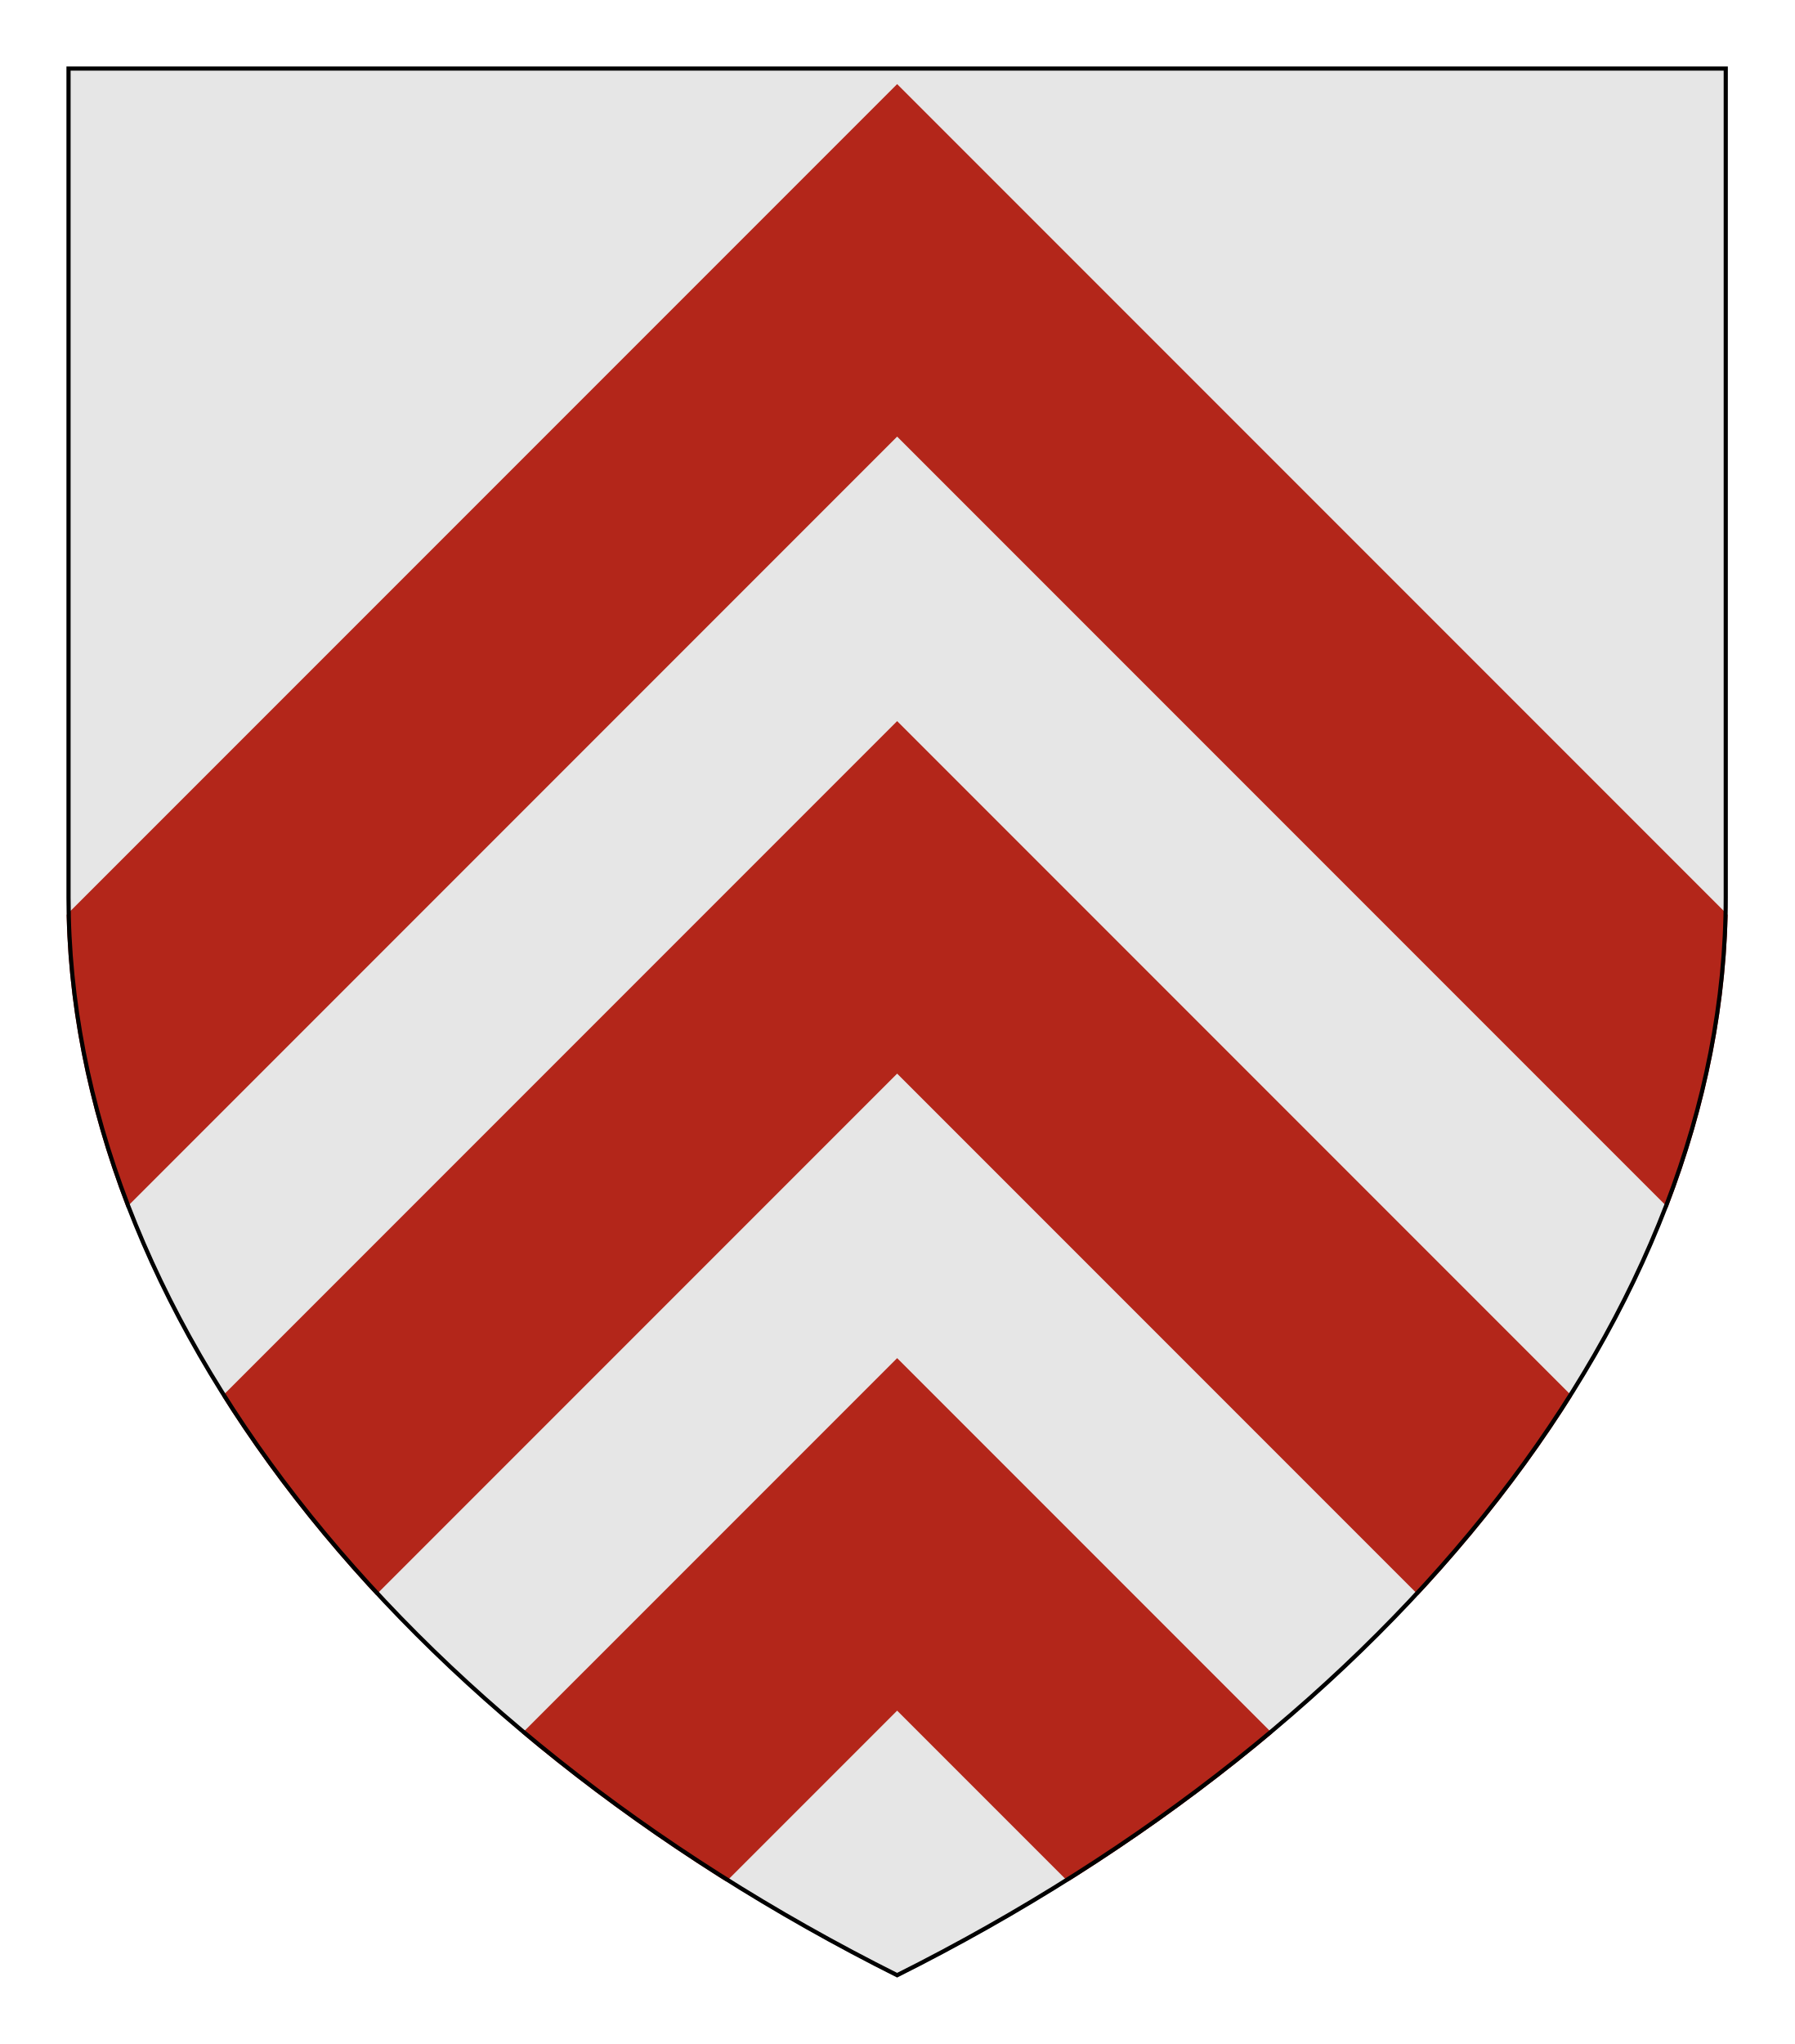
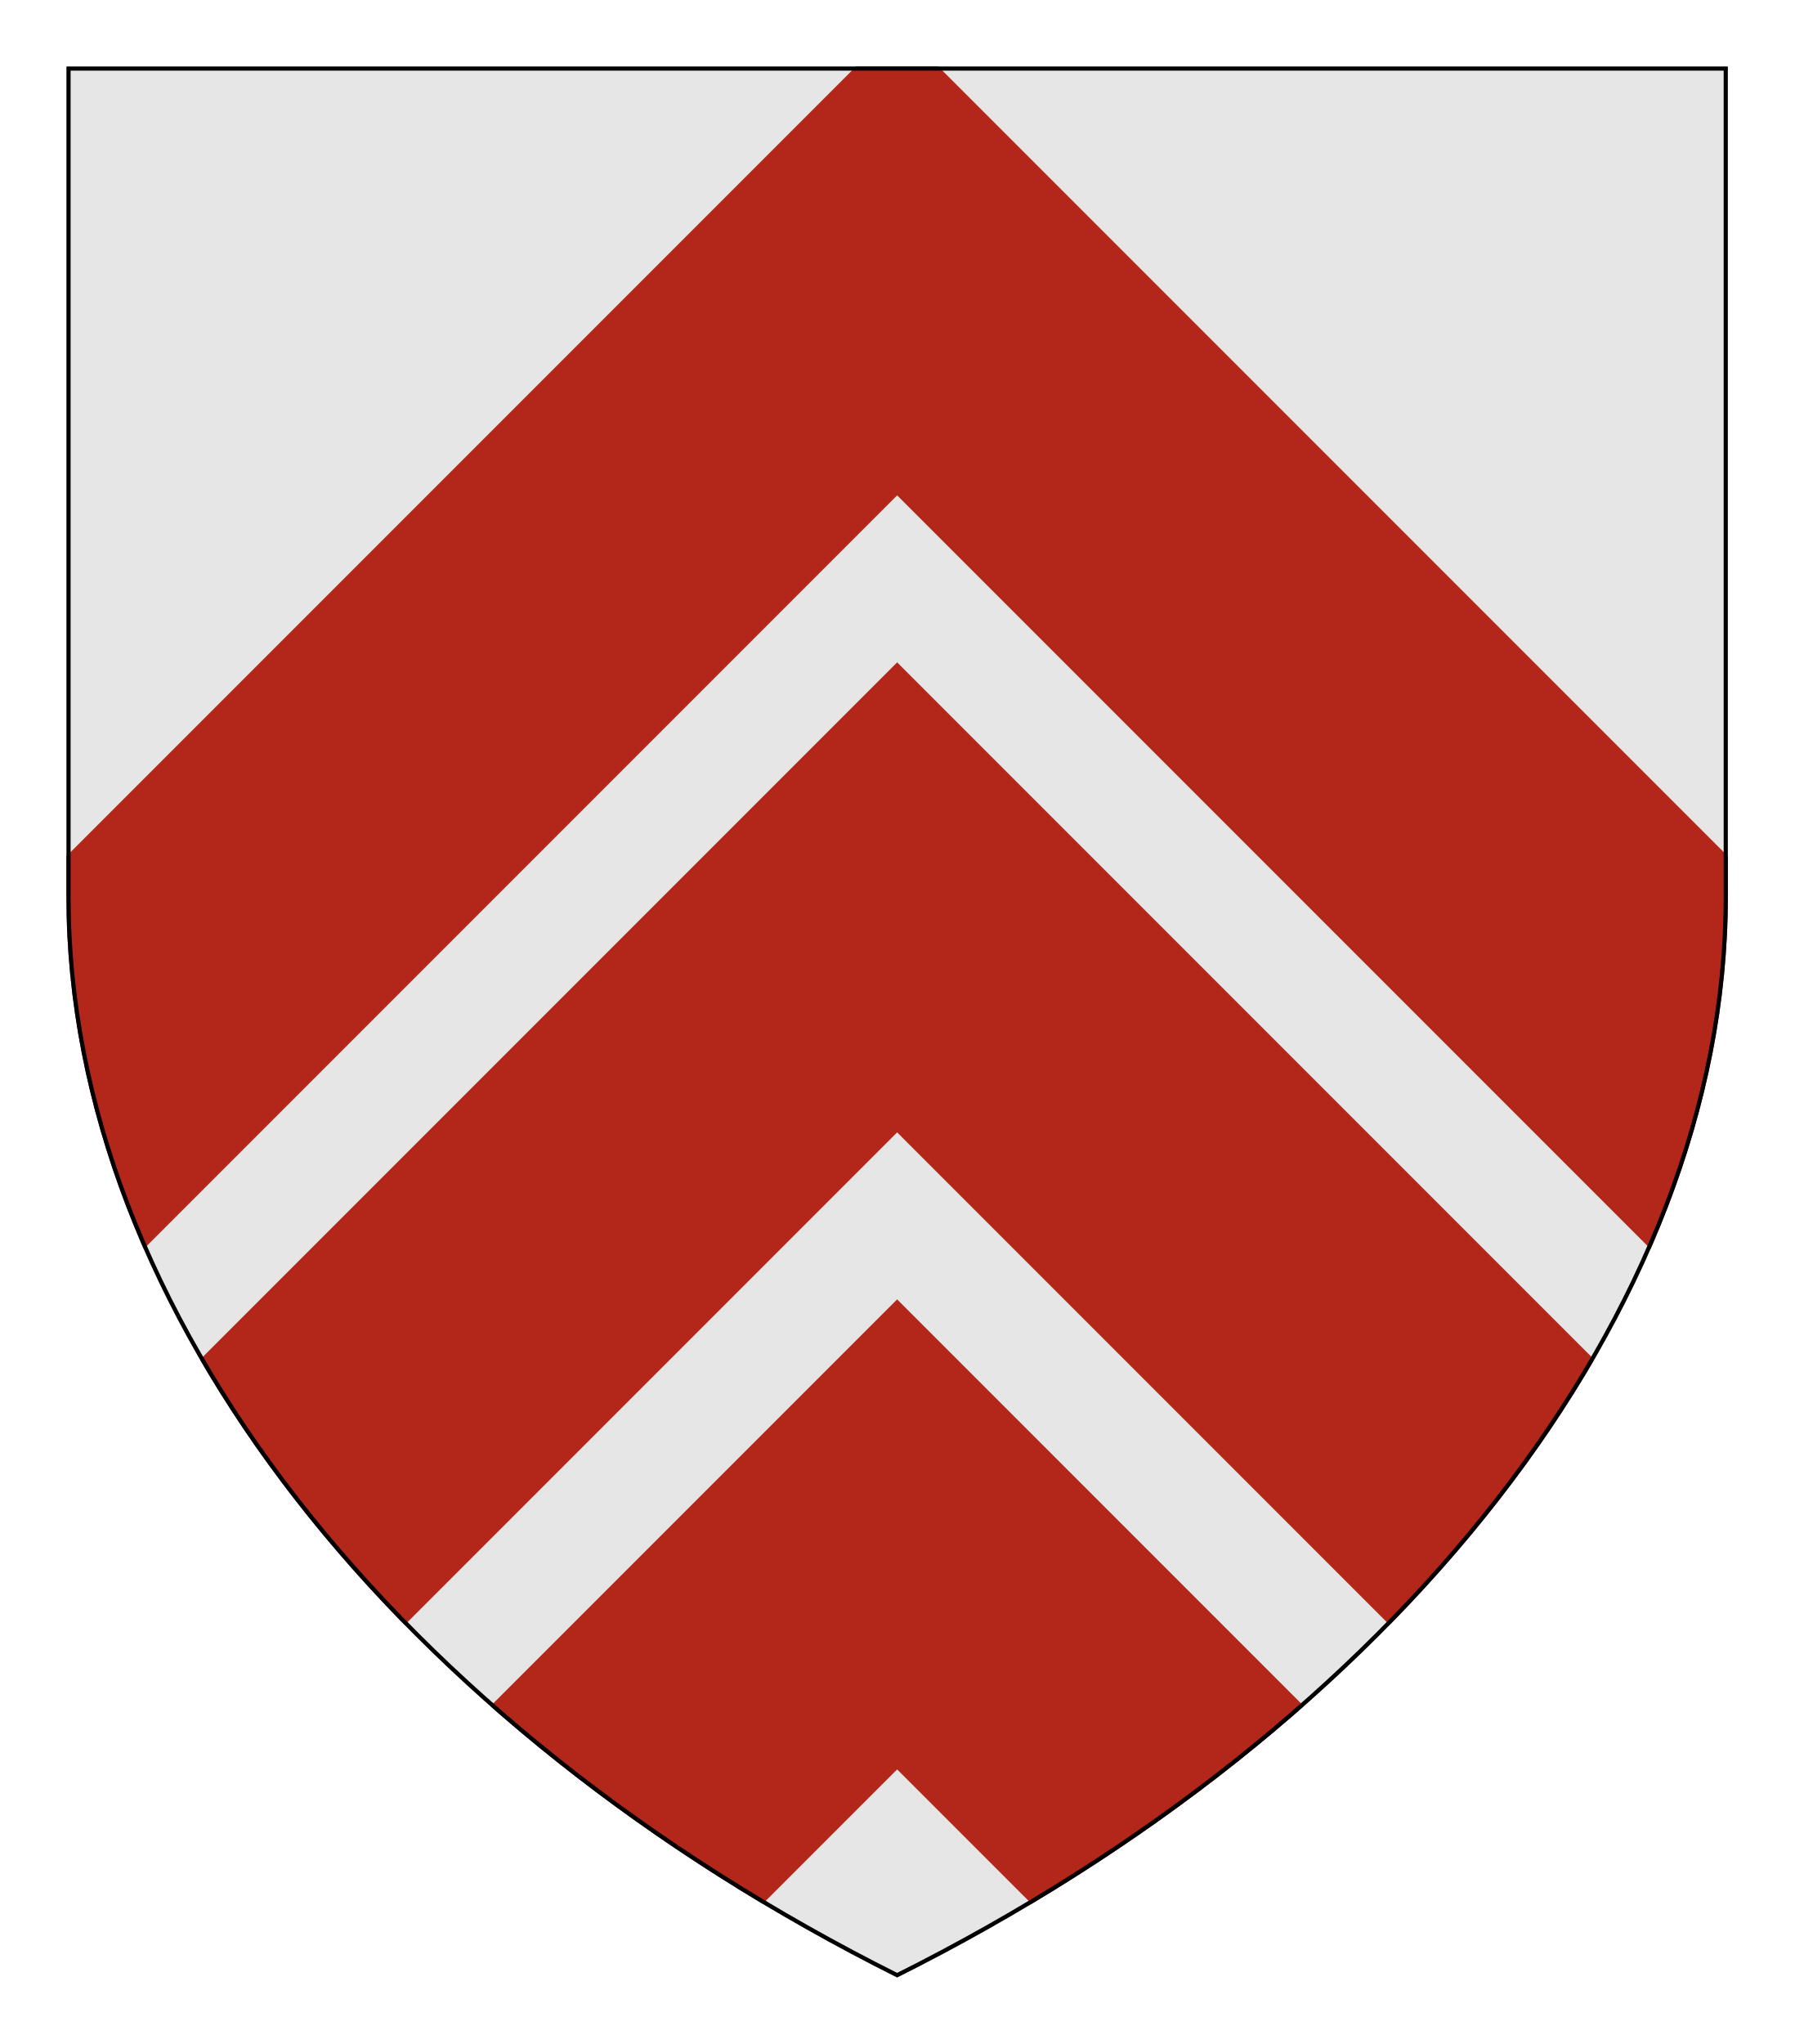
<svg xmlns="http://www.w3.org/2000/svg" height="246.0" width="216.0">
  <defs>
    <clipPath id="contour">
      <path d="M 0.0,0.0 L 200.0,0.0 L 200.0,100.0 C 200.0,150.0 160.0,200.0 100.0,230.0 C 40.0,200.0 0.0,150.0 0.0,100.0 L 0.0,0.0 Z" />
    </clipPath>
    <radialGradient id="lighting">
      <stop offset="25%" stop-color="white" stop-opacity="35%" />
      <stop offset="100%" stop-color="white" stop-opacity="0%" />
    </radialGradient>
  </defs>
  <g transform="translate(8.0,8.0)">
-     <path clip-path="url(#contour)" comment="FieldBackground" d="M 0.0,0.0 L 200.0,0.0 L 200.0,100.0 C 200.0,150.0 160.0,200.0 100.0,230.0 C 40.0,200.0 0.0,150.0 0.0,100.0 L 0.0,0.0 Z" style="fill: rgb(230, 230, 230); stroke-width: 1px; stroke: none;" />
-     <path clip-path="url(#contour)" comment="clipped Chevron FieldBackground" d="M 100.0,2.12 L 0.023,102.097 C 0.287,113.939 2.78,125.766 7.235,137.311 L 100.0,44.547 L 192.765,137.311 C 197.22,125.766 199.713,113.939 199.977,102.097 L 100.0,2.12 Z" style="fill: rgb(179, 38, 26); stroke-width: 1px; stroke: none;" />
-     <path clip-path="url(#contour)" comment="clipped Chevron FieldBackground" d="M 100.0,78.787 L 18.744,160.043 C 23.954,168.308 30.162,176.316 37.257,183.956 L 100.0,121.213 L 162.743,183.956 C 169.838,176.316 176.046,168.308 181.256,160.043 L 100.0,78.787 Z" style="fill: rgb(179, 38, 26); stroke-width: 1px; stroke: none;" />
-     <path clip-path="url(#contour)" comment="clipped Chevron FieldBackground" d="M 100.0,155.453 L 54.838,200.615 C 62.406,206.958 70.63,212.93 79.428,218.452 L 100.0,197.88 L 120.572,218.452 C 129.37,212.93 137.594,206.958 145.162,200.615 L 100.0,155.453 Z" style="fill: rgb(179, 38, 26); stroke-width: 1px; stroke: none;" />
-     <path clip-path="url(#contour)" comment="outer shield shape border" d="M 0.0,0.0 L 200.0,0.0 L 200.0,100.0 C 200.0,150.0 160.0,200.0 100.0,230.0 C 40.0,200.0 0.0,150.0 0.0,100.0 L 0.0,0.0 Z" style="fill: none; stroke-width: 1px; stroke: rgb(0, 0, 0);" />
+     <path clip-path="url(#contour)" comment="FieldBackground" d="M 0.0,0.0 L 0.0,100.0 C 0.0,150.0 40.0,200.0 100.0,230.0 C 160.0,200.0 200.0,150.0 200.0,100.0 L 200.0,0.0 L 0.0,0.0 Z" style="fill-rule: evenodd; fill: rgb(230, 230, 230); stroke-width: 1px; stroke: none;" />
+     <path clip-path="url(#contour)" comment="clipped FieldBackground" d="M 95.049,0.0 L 0.0,95.049 L 0.0,100.0 C 0.0,114.261 3.254,128.522 9.298,142.319 L 100.0,51.618 L 190.702,142.319 C 196.746,128.522 200.0,114.261 200.0,100.0 L 200.0,95.049 L 104.951,0.0 L 95.049,0.0 Z" style="fill-rule: evenodd; fill: rgb(179, 38, 26); stroke-width: 1px; stroke: none;" />
+     <path clip-path="url(#contour)" comment="clipped FieldBackground" d="M 100.0,71.716 L 16.077,155.639 C 22.56,166.796 30.859,177.529 40.711,187.573 L 100.0,128.284 L 159.289,187.573 C 169.141,177.529 177.44,166.796 183.923,155.639 L 100.0,71.716 Z" style="fill-rule: evenodd; fill: rgb(179, 38, 26); stroke-width: 1px; stroke: none;" />
+     <path clip-path="url(#contour)" comment="clipped FieldBackground" d="M 100.0,148.382 L 51.035,197.348 C 60.833,205.976 71.824,213.971 83.813,221.138 L 100.0,204.951 L 116.187,221.138 C 128.176,213.971 139.167,205.976 148.965,197.348 L 100.0,148.382 Z" style="fill-rule: evenodd; fill: rgb(179, 38, 26); stroke-width: 1px; stroke: none;" />
+     <path clip-path="url(#contour)" comment="outer shield shape border" d="M 0.0,0.0 L 0.0,100.0 C 0.0,150.0 40.0,200.0 100.0,230.0 C 160.0,200.0 200.0,150.0 200.0,100.0 L 200.0,0.0 L 0.0,0.0 Z" style="fill-rule: evenodd; fill: none; stroke-width: 1px; stroke: rgb(0, 0, 0);" />
  </g>
</svg>
